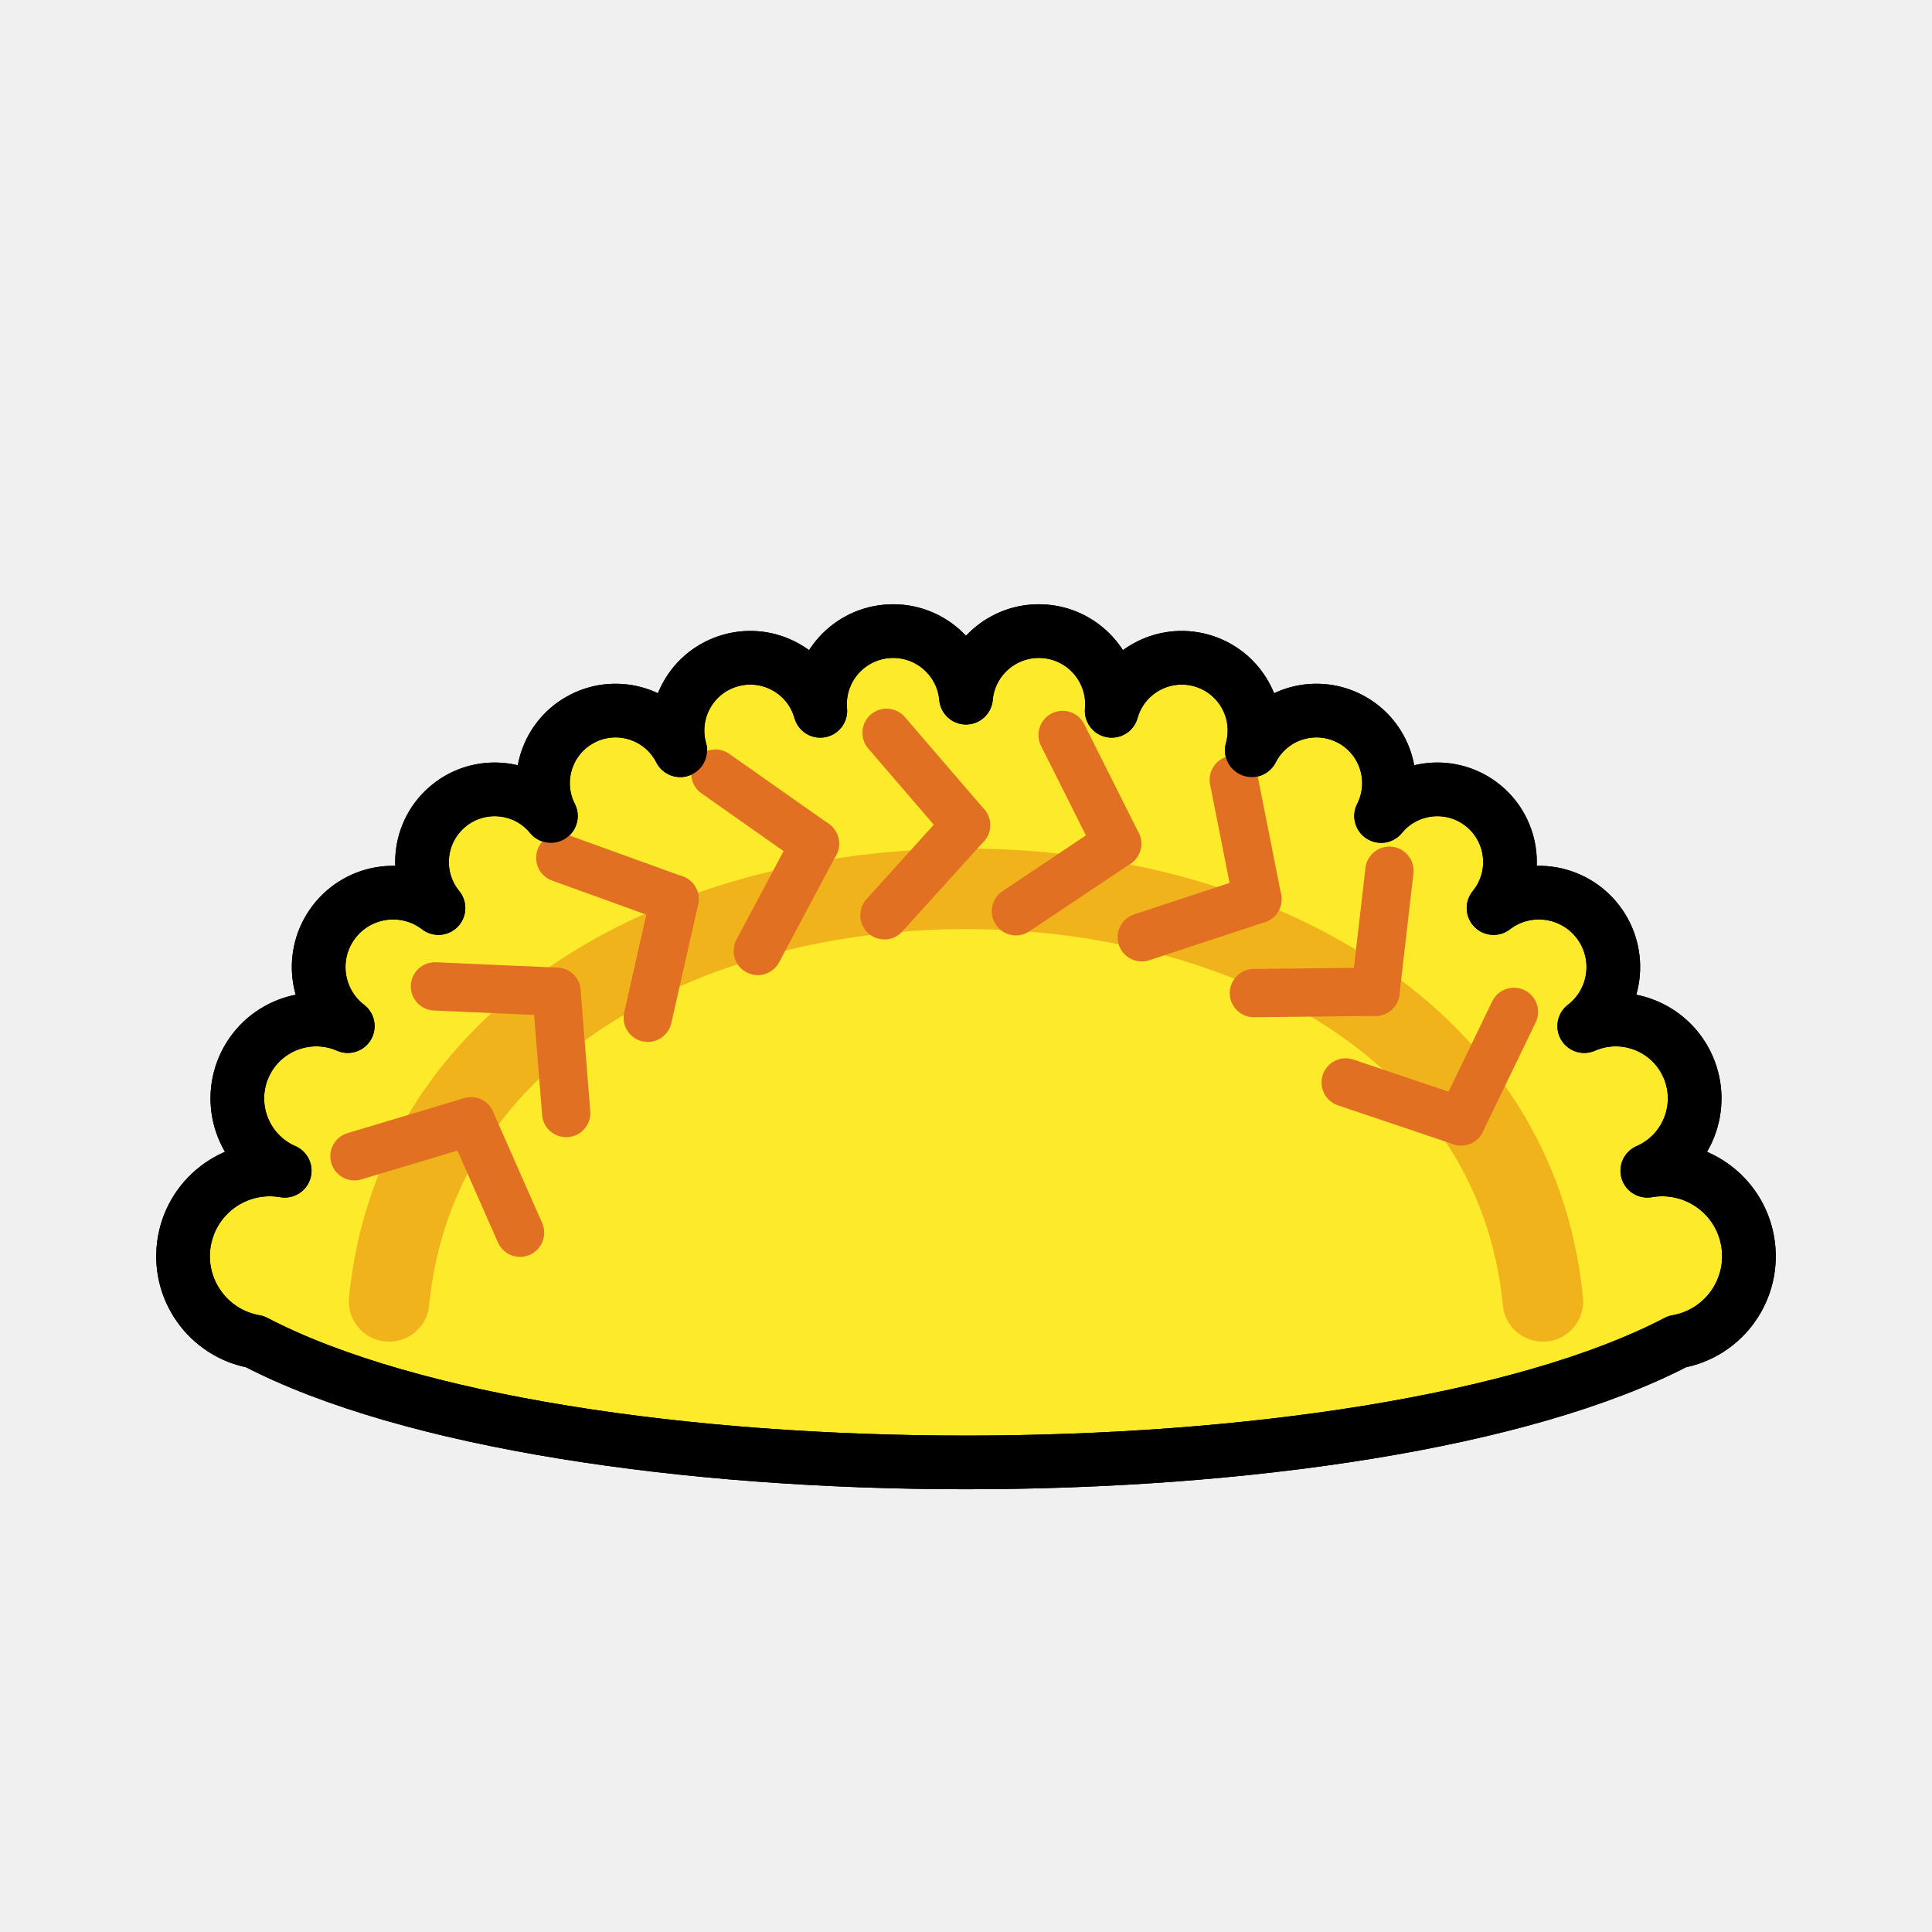
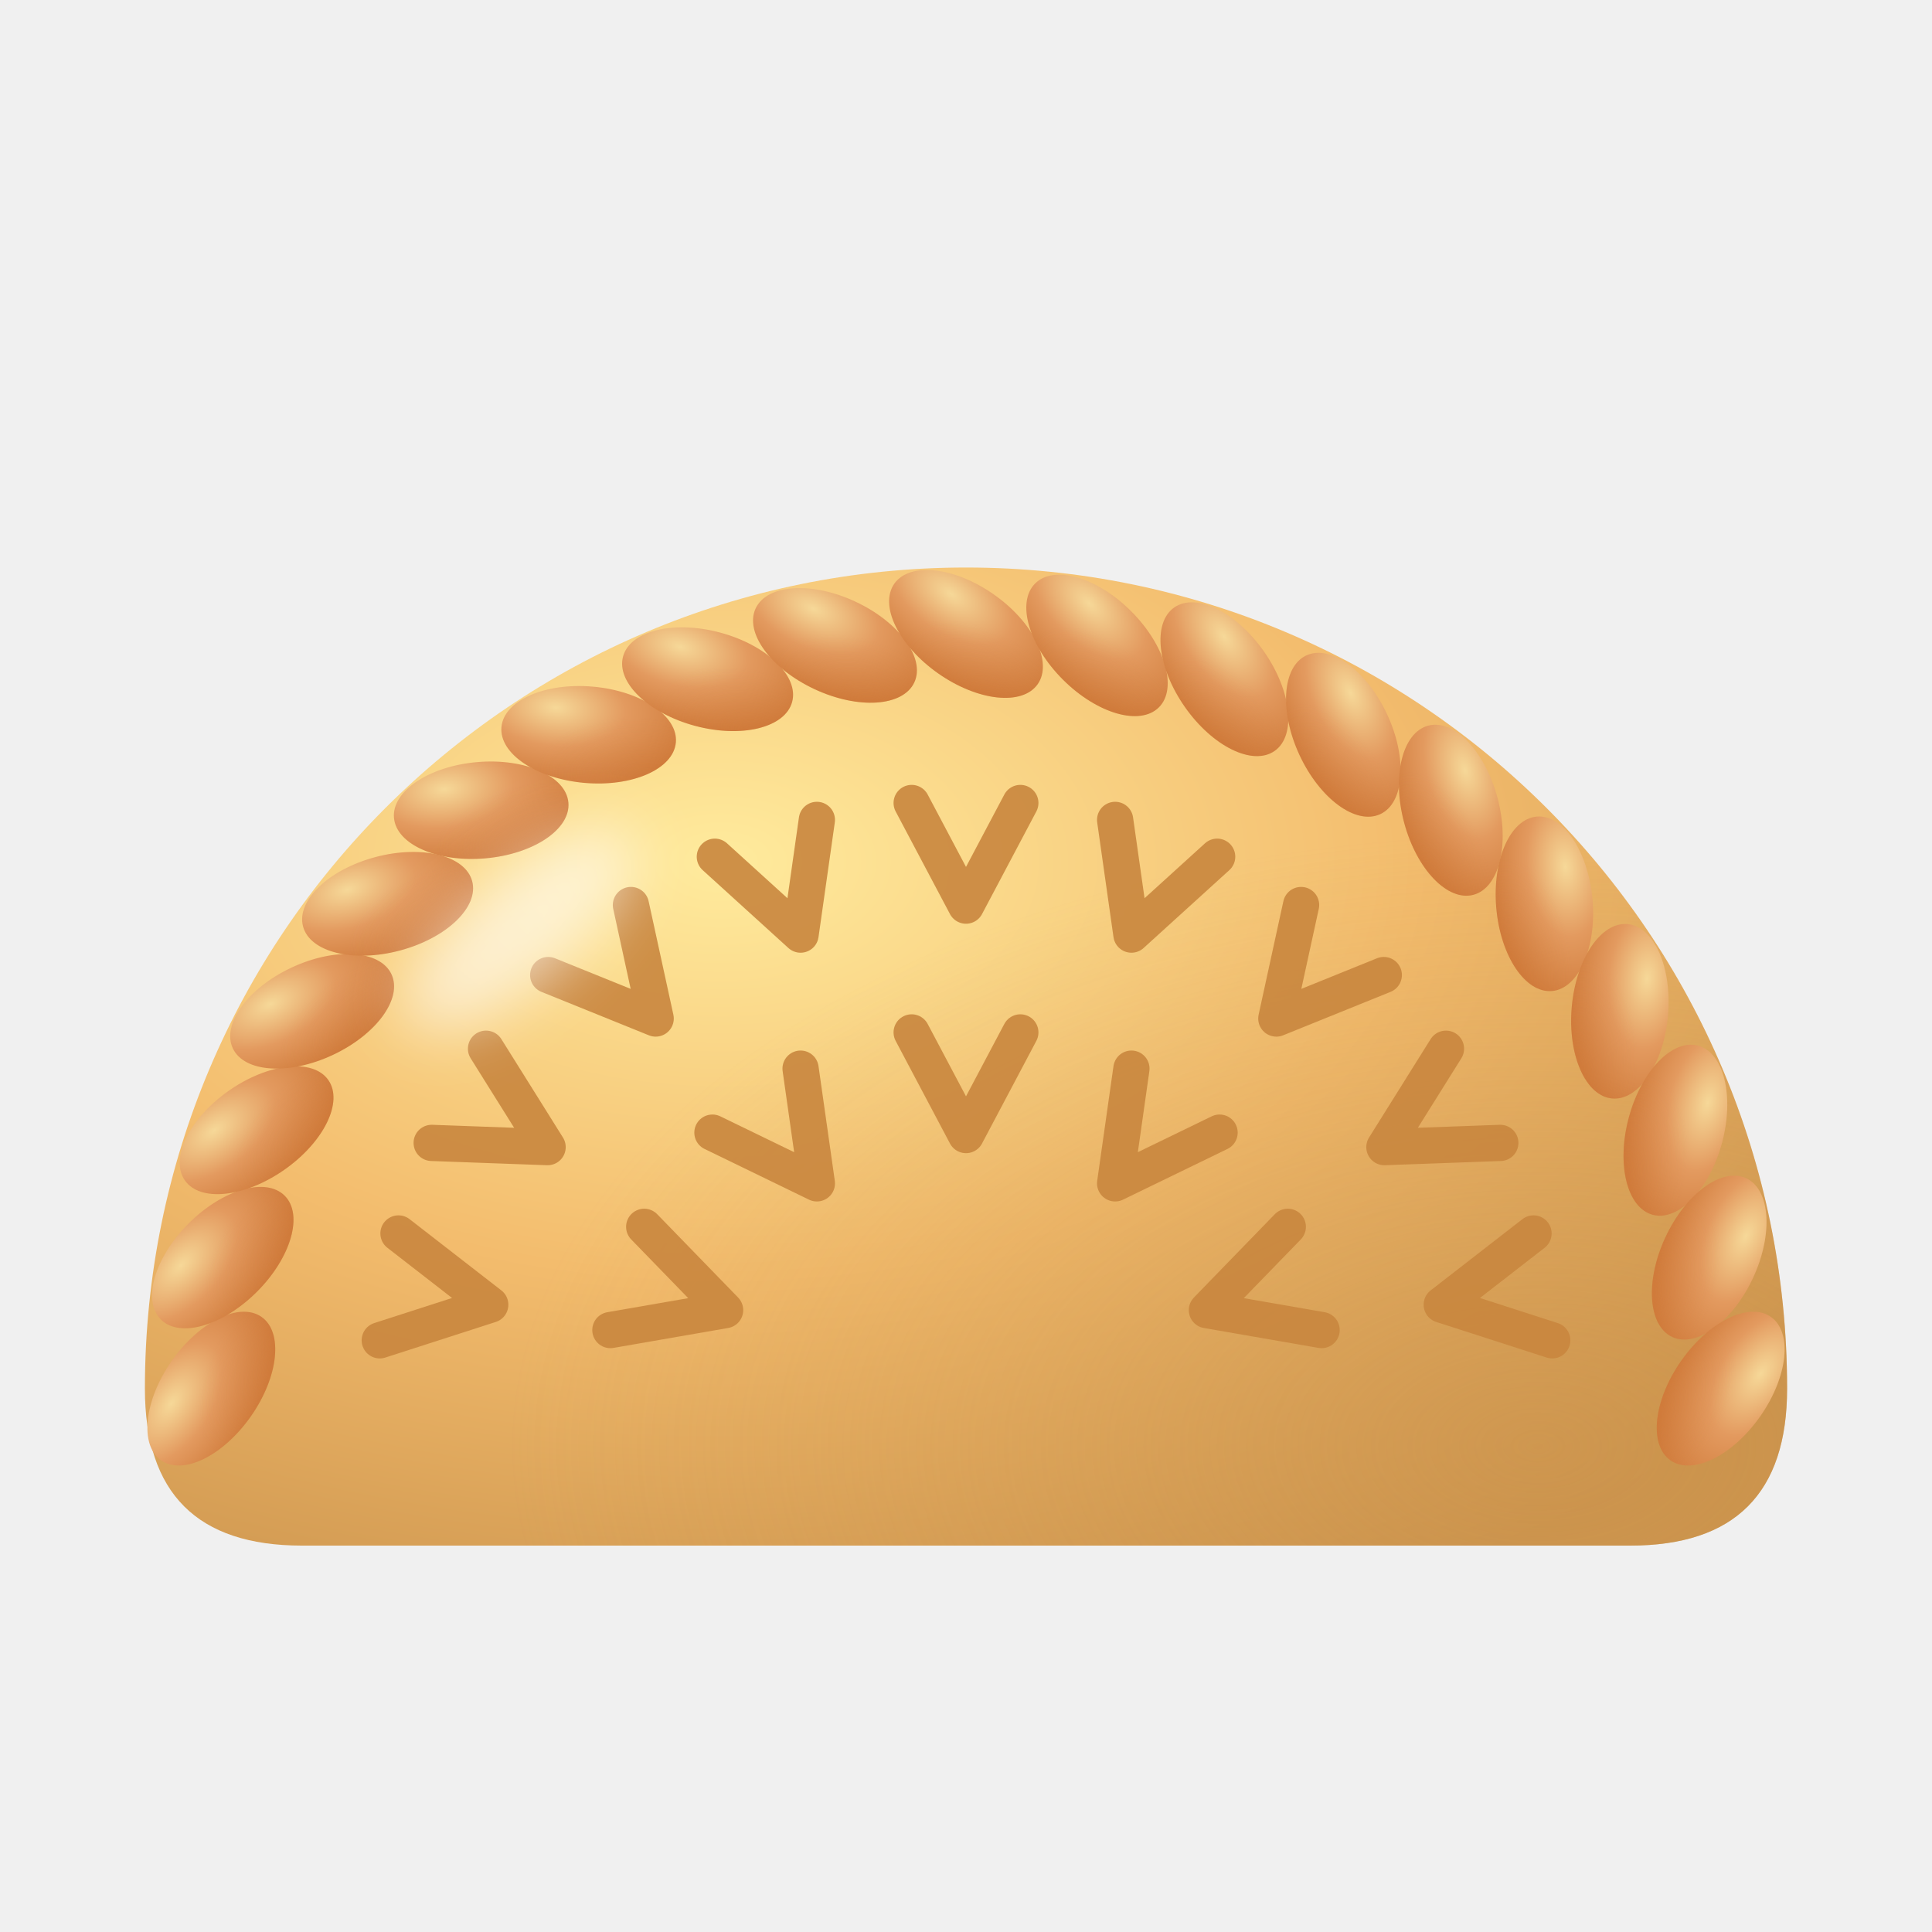
- <svg xmlns="http://www.w3.org/2000/svg" viewBox="0 0 72 72">
-   <g stroke="#000" stroke-width="2" stroke-linecap="round" stroke-linejoin="round">
-     <path d="M9.5,50 A2.6,2.6 0 0 1 10.61,43.63 A2.6,2.6 0 0 1 12.96,38.24 A2.6,2.6 0 0 1 16.34,33.84 A2.6,2.6 0 0 1 20.53,30.41 A2.6,2.6 0 0 1 25.35,27.96 A2.6,2.6 0 0 1 30.57,26.49 A2.6,2.6 0 0 1 36,26 A2.6,2.6 0 0 1 41.43,26.49 A2.6,2.6 0 0 1 46.65,27.96 A2.6,2.6 0 0 1 51.47,30.41 A2.6,2.6 0 0 1 55.66,33.84 A2.6,2.6 0 0 1 59.04,38.24 A2.6,2.6 0 0 1 61.39,43.63 A2.6,2.6 0 0 1 62.5,50 C51,56 21,56 9.5,50 Z" fill="#FCEA2B" />
-     <path d="M14.5,48.5 C16.5,28 55.5,28 57.5,48.5" fill="none" stroke="#F1B31C" stroke-width="3" />
-     <path d="M13.21,43.09 L17.55,41.79" fill="none" stroke="#E27022" stroke-width="1.8" />
-     <path d="M19.38,45.94 L17.55,41.79" fill="none" stroke="#E27022" stroke-width="1.8" />
-     <path d="M16.21,36.76 L20.74,36.96" fill="none" stroke="#E27022" stroke-width="1.8" />
-     <path d="M21.1,41.48 L20.74,36.96" fill="none" stroke="#E27022" stroke-width="1.8" />
-     <path d="M20.88,31.97 L25.14,33.51" fill="none" stroke="#E27022" stroke-width="1.8" />
-     <path d="M24.14,37.93 L25.14,33.51" fill="none" stroke="#E27022" stroke-width="1.8" />
-     <path d="M26.66,28.83 L30.37,31.44" fill="none" stroke="#E27022" stroke-width="1.8" />
-     <path d="M28.24,35.44 L30.37,31.44" fill="none" stroke="#E27022" stroke-width="1.8" />
-     <path d="M33.04,27.31 L36,30.75" fill="none" stroke="#E27022" stroke-width="1.8" />
-     <path d="M32.96,34.11 L36,30.75" fill="none" stroke="#E27022" stroke-width="1.8" />
-     <path d="M39.6,27.39 L41.63,31.44" fill="none" stroke="#E27022" stroke-width="1.8" />
-     <path d="M37.86,33.96 L41.63,31.44" fill="none" stroke="#E27022" stroke-width="1.8" />
-     <path d="M45.98,29.06 L46.86,33.51" fill="none" stroke="#E27022" stroke-width="1.8" />
-     <path d="M42.55,34.93 L46.86,33.51" fill="none" stroke="#E27022" stroke-width="1.8" />
-     <path d="M51.78,32.45 L51.26,36.96" fill="none" stroke="#E27022" stroke-width="1.8" />
-     <path d="M46.73,37.01 L51.26,36.96" fill="none" stroke="#E27022" stroke-width="1.8" />
-     <path d="M56.42,37.71 L54.45,41.79" fill="none" stroke="#E27022" stroke-width="1.8" />
-     <path d="M50.15,40.34 L54.45,41.79" fill="none" stroke="#E27022" stroke-width="1.8" />
-     <path d="M9.5,50 A2.6,2.6 0 0 1 10.61,43.63 A2.6,2.6 0 0 1 12.96,38.24 A2.6,2.6 0 0 1 16.34,33.84 A2.6,2.6 0 0 1 20.53,30.41 A2.6,2.6 0 0 1 25.35,27.96 A2.6,2.6 0 0 1 30.57,26.49 A2.6,2.6 0 0 1 36,26 A2.6,2.6 0 0 1 41.43,26.49 A2.6,2.6 0 0 1 46.65,27.96 A2.6,2.6 0 0 1 51.47,30.41 A2.6,2.6 0 0 1 55.66,33.84 A2.6,2.6 0 0 1 59.04,38.24 A2.6,2.6 0 0 1 61.39,43.63 A2.6,2.6 0 0 1 62.5,50 C51,56 21,56 9.5,50 Z" fill="none" />
+ <svg xmlns="http://www.w3.org/2000/svg" width="32" height="32" viewBox="0 0 32 32" fill="none">
+   <path d="M2.4 23A13.6 13.6 0 0 1 29.6 23Q29.6 25.6 27 25.6L5 25.6Q2.4 25.6 2.4 23Z" fill="url(#sekerbura_fill1)" />
+   <path d="M2.4 23A13.6 13.6 0 0 1 29.6 23Q29.6 25.6 27 25.6L5 25.6Q2.4 25.6 2.4 23Z" fill="url(#sekerbura_fill2)" />
+   <ellipse cx="3.5" cy="23" rx="1.45" ry="0.8" fill="url(#sekerbura_fill3)" transform="rotate(305 3.5 23)" />
+   <ellipse cx="3.5" cy="23" rx="1.45" ry="0.8" fill="url(#sekerbura_fill4)" transform="rotate(305 3.5 23)" />
+   <ellipse cx="3.69" cy="20.83" rx="1.45" ry="0.8" fill="url(#sekerbura_fill5)" transform="rotate(315 3.69 20.83)" />
+   <ellipse cx="3.69" cy="20.83" rx="1.45" ry="0.8" fill="url(#sekerbura_fill6)" transform="rotate(315 3.69 20.83)" />
+   <ellipse cx="4.25" cy="18.72" rx="1.45" ry="0.8" fill="url(#sekerbura_fill7)" transform="rotate(325 4.25 18.72)" />
+   <ellipse cx="4.25" cy="18.72" rx="1.45" ry="0.8" fill="url(#sekerbura_fill8)" transform="rotate(325 4.25 18.72)" />
+   <ellipse cx="5.17" cy="16.75" rx="1.45" ry="0.8" fill="url(#sekerbura_fill9)" transform="rotate(335 5.17 16.75)" />
+   <ellipse cx="5.17" cy="16.75" rx="1.45" ry="0.8" fill="url(#sekerbura_fill10)" transform="rotate(335 5.17 16.75)" />
+   <ellipse cx="6.42" cy="14.97" rx="1.45" ry="0.8" fill="url(#sekerbura_fill11)" transform="rotate(345 6.42 14.97)" />
+   <ellipse cx="6.42" cy="14.97" rx="1.45" ry="0.8" fill="url(#sekerbura_fill12)" transform="rotate(345 6.42 14.97)" />
+   <ellipse cx="7.97" cy="13.42" rx="1.45" ry="0.8" fill="url(#sekerbura_fill13)" transform="rotate(355 7.97 13.42)" />
+   <ellipse cx="7.97" cy="13.42" rx="1.45" ry="0.8" fill="url(#sekerbura_fill14)" transform="rotate(355 7.97 13.42)" />
+   <ellipse cx="9.75" cy="12.17" rx="1.45" ry="0.8" fill="url(#sekerbura_fill15)" transform="rotate(365 9.75 12.17)" />
+   <ellipse cx="9.75" cy="12.17" rx="1.45" ry="0.8" fill="url(#sekerbura_fill16)" transform="rotate(365 9.75 12.17)" />
+   <ellipse cx="11.72" cy="11.25" rx="1.45" ry="0.8" fill="url(#sekerbura_fill17)" transform="rotate(375 11.72 11.25)" />
+   <ellipse cx="11.72" cy="11.25" rx="1.45" ry="0.8" fill="url(#sekerbura_fill18)" transform="rotate(375 11.72 11.25)" />
+   <ellipse cx="13.83" cy="10.69" rx="1.45" ry="0.8" fill="url(#sekerbura_fill19)" transform="rotate(385 13.83 10.69)" />
+   <ellipse cx="13.83" cy="10.69" rx="1.45" ry="0.8" fill="url(#sekerbura_fill20)" transform="rotate(385 13.83 10.69)" />
+   <ellipse cx="16" cy="10.5" rx="1.45" ry="0.8" fill="url(#sekerbura_fill21)" transform="rotate(395 16 10.5)" />
+   <ellipse cx="16" cy="10.5" rx="1.45" ry="0.8" fill="url(#sekerbura_fill22)" transform="rotate(395 16 10.5)" />
+   <ellipse cx="18.17" cy="10.69" rx="1.45" ry="0.8" fill="url(#sekerbura_fill23)" transform="rotate(405 18.17 10.69)" />
+   <ellipse cx="18.17" cy="10.69" rx="1.45" ry="0.8" fill="url(#sekerbura_fill24)" transform="rotate(405 18.17 10.69)" />
+   <ellipse cx="20.28" cy="11.25" rx="1.45" ry="0.8" fill="url(#sekerbura_fill25)" transform="rotate(415 20.28 11.25)" />
+   <ellipse cx="20.28" cy="11.25" rx="1.45" ry="0.8" fill="url(#sekerbura_fill26)" transform="rotate(415 20.28 11.25)" />
+   <ellipse cx="22.25" cy="12.17" rx="1.45" ry="0.8" fill="url(#sekerbura_fill27)" transform="rotate(425 22.25 12.17)" />
+   <ellipse cx="22.25" cy="12.17" rx="1.45" ry="0.8" fill="url(#sekerbura_fill28)" transform="rotate(425 22.25 12.17)" />
+   <ellipse cx="24.03" cy="13.42" rx="1.45" ry="0.8" fill="url(#sekerbura_fill29)" transform="rotate(435 24.03 13.42)" />
+   <ellipse cx="24.03" cy="13.42" rx="1.45" ry="0.8" fill="url(#sekerbura_fill30)" transform="rotate(435 24.03 13.42)" />
+   <ellipse cx="25.58" cy="14.97" rx="1.45" ry="0.8" fill="url(#sekerbura_fill31)" transform="rotate(445 25.58 14.97)" />
+   <ellipse cx="25.58" cy="14.97" rx="1.45" ry="0.8" fill="url(#sekerbura_fill32)" transform="rotate(445 25.58 14.97)" />
+   <ellipse cx="26.83" cy="16.75" rx="1.45" ry="0.8" fill="url(#sekerbura_fill33)" transform="rotate(455 26.83 16.75)" />
+   <ellipse cx="26.83" cy="16.75" rx="1.45" ry="0.8" fill="url(#sekerbura_fill34)" transform="rotate(455 26.83 16.75)" />
+   <ellipse cx="27.75" cy="18.72" rx="1.45" ry="0.8" fill="url(#sekerbura_fill35)" transform="rotate(465 27.75 18.72)" />
+   <ellipse cx="27.75" cy="18.72" rx="1.45" ry="0.8" fill="url(#sekerbura_fill36)" transform="rotate(465 27.75 18.72)" />
+   <ellipse cx="28.31" cy="20.83" rx="1.45" ry="0.8" fill="url(#sekerbura_fill37)" transform="rotate(475 28.31 20.83)" />
+   <ellipse cx="28.31" cy="20.83" rx="1.45" ry="0.8" fill="url(#sekerbura_fill38)" transform="rotate(475 28.31 20.83)" />
+   <ellipse cx="28.5" cy="23" rx="1.45" ry="0.8" fill="url(#sekerbura_fill39)" transform="rotate(485 28.5 23)" />
+   <ellipse cx="28.5" cy="23" rx="1.45" ry="0.8" fill="url(#sekerbura_fill40)" transform="rotate(485 28.5 23)" />
+   <path d="M6.6 20.43L8.12 21.61L6.29 22.2" stroke="#C9873F" stroke-width="0.6" stroke-linecap="round" stroke-linejoin="round" stroke-opacity="0.9" />
+   <path d="M8.05 17.37L9.07 19L7.15 18.93" stroke="#C9873F" stroke-width="0.6" stroke-linecap="round" stroke-linejoin="round" stroke-opacity="0.9" />
+   <path d="M10.45 14.99L10.86 16.87L9.08 16.15" stroke="#C9873F" stroke-width="0.6" stroke-linecap="round" stroke-linejoin="round" stroke-opacity="0.9" />
+   <path d="M13.53 13.58L13.26 15.48L11.84 14.19" stroke="#C9873F" stroke-width="0.6" stroke-linecap="round" stroke-linejoin="round" stroke-opacity="0.9" />
+   <path d="M16.9 13.3L16 15L15.1 13.3" stroke="#C9873F" stroke-width="0.6" stroke-linecap="round" stroke-linejoin="round" stroke-opacity="0.9" />
+   <path d="M20.16 14.19L18.74 15.48L18.47 13.58" stroke="#C9873F" stroke-width="0.6" stroke-linecap="round" stroke-linejoin="round" stroke-opacity="0.9" />
+   <path d="M22.92 16.15L21.14 16.87L21.55 14.99" stroke="#C9873F" stroke-width="0.6" stroke-linecap="round" stroke-linejoin="round" stroke-opacity="0.9" />
+   <path d="M24.85 18.93L22.93 19L23.95 17.37" stroke="#C9873F" stroke-width="0.6" stroke-linecap="round" stroke-linejoin="round" stroke-opacity="0.9" />
+   <path d="M25.71 22.2L23.88 21.61L25.4 20.43" stroke="#C9873F" stroke-width="0.6" stroke-linecap="round" stroke-linejoin="round" stroke-opacity="0.9" />
+   <path d="M10.67 20.32L12.01 21.7L10.11 22.03" stroke="#C9873F" stroke-width="0.6" stroke-linecap="round" stroke-linejoin="round" stroke-opacity="0.9" />
+   <path d="M13.26 17.7L13.53 19.6L11.8 18.76" stroke="#C9873F" stroke-width="0.6" stroke-linecap="round" stroke-linejoin="round" stroke-opacity="0.9" />
+   <path d="M16.9 17.1L16 18.8L15.1 17.1" stroke="#C9873F" stroke-width="0.6" stroke-linecap="round" stroke-linejoin="round" stroke-opacity="0.9" />
+   <path d="M20.2 18.76L18.47 19.6L18.74 17.7" stroke="#C9873F" stroke-width="0.6" stroke-linecap="round" stroke-linejoin="round" stroke-opacity="0.9" />
+   <path d="M21.89 22.03L19.99 21.7L21.33 20.32" stroke="#C9873F" stroke-width="0.6" stroke-linecap="round" stroke-linejoin="round" stroke-opacity="0.9" />
+   <g filter="url(#sekerbura_blur05)">
+     <ellipse cx="8.6" cy="15.4" rx="2.4" ry="0.9" fill="#FFFFFF" fill-opacity="0.6" transform="rotate(-40 8.6 15.4)" />
  </g>
+   <defs>
+     <radialGradient id="sekerbura_fill1" cx="0.35" cy="0.3" r="0.85">
+       <stop stop-color="#FFEB9D" />
+       <stop offset="0.5" stop-color="#F3BC6D" />
+       <stop offset="1" stop-color="#CC944D" />
+     </radialGradient>
+     <radialGradient id="sekerbura_fill2" cx="0.85" cy="0.9" r="0.7">
+       <stop stop-color="#CC944D" stop-opacity="0.55" />
+       <stop offset="0.9" stop-color="#CC944D" stop-opacity="0" />
+     </radialGradient>
+     <radialGradient id="sekerbura_fill3" cx="0.3" cy="0.25" r="0.8">
+       <stop stop-color="#F6D898" />
+       <stop offset="0.5" stop-color="#E39A5F" />
+       <stop offset="1" stop-color="#D07B3B" />
+     </radialGradient>
+     <radialGradient id="sekerbura_fill4" cx="0.85" cy="0.9" r="0.7">
+       <stop stop-color="#D07B3B" stop-opacity="0.3" />
+       <stop offset="0.9" stop-color="#D07B3B" stop-opacity="0" />
+     </radialGradient>
+     <radialGradient id="sekerbura_fill5" cx="0.3" cy="0.25" r="0.8">
+       <stop stop-color="#F6D898" />
+       <stop offset="0.5" stop-color="#E39A5F" />
+       <stop offset="1" stop-color="#D07B3B" />
+     </radialGradient>
+     <radialGradient id="sekerbura_fill6" cx="0.85" cy="0.9" r="0.7">
+       <stop stop-color="#D07B3B" stop-opacity="0.3" />
+       <stop offset="0.9" stop-color="#D07B3B" stop-opacity="0" />
+     </radialGradient>
+     <radialGradient id="sekerbura_fill7" cx="0.3" cy="0.25" r="0.8">
+       <stop stop-color="#F6D898" />
+       <stop offset="0.5" stop-color="#E39A5F" />
+       <stop offset="1" stop-color="#D07B3B" />
+     </radialGradient>
+     <radialGradient id="sekerbura_fill8" cx="0.85" cy="0.9" r="0.7">
+       <stop stop-color="#D07B3B" stop-opacity="0.3" />
+       <stop offset="0.9" stop-color="#D07B3B" stop-opacity="0" />
+     </radialGradient>
+     <radialGradient id="sekerbura_fill9" cx="0.3" cy="0.25" r="0.8">
+       <stop stop-color="#F6D898" />
+       <stop offset="0.5" stop-color="#E39A5F" />
+       <stop offset="1" stop-color="#D07B3B" />
+     </radialGradient>
+     <radialGradient id="sekerbura_fill10" cx="0.85" cy="0.9" r="0.7">
+       <stop stop-color="#D07B3B" stop-opacity="0.3" />
+       <stop offset="0.9" stop-color="#D07B3B" stop-opacity="0" />
+     </radialGradient>
+     <radialGradient id="sekerbura_fill11" cx="0.3" cy="0.25" r="0.8">
+       <stop stop-color="#F6D898" />
+       <stop offset="0.5" stop-color="#E39A5F" />
+       <stop offset="1" stop-color="#D07B3B" />
+     </radialGradient>
+     <radialGradient id="sekerbura_fill12" cx="0.85" cy="0.9" r="0.7">
+       <stop stop-color="#D07B3B" stop-opacity="0.3" />
+       <stop offset="0.9" stop-color="#D07B3B" stop-opacity="0" />
+     </radialGradient>
+     <radialGradient id="sekerbura_fill13" cx="0.3" cy="0.25" r="0.8">
+       <stop stop-color="#F6D898" />
+       <stop offset="0.5" stop-color="#E39A5F" />
+       <stop offset="1" stop-color="#D07B3B" />
+     </radialGradient>
+     <radialGradient id="sekerbura_fill14" cx="0.85" cy="0.9" r="0.7">
+       <stop stop-color="#D07B3B" stop-opacity="0.3" />
+       <stop offset="0.9" stop-color="#D07B3B" stop-opacity="0" />
+     </radialGradient>
+     <radialGradient id="sekerbura_fill15" cx="0.3" cy="0.25" r="0.8">
+       <stop stop-color="#F6D898" />
+       <stop offset="0.5" stop-color="#E39A5F" />
+       <stop offset="1" stop-color="#D07B3B" />
+     </radialGradient>
+     <radialGradient id="sekerbura_fill16" cx="0.85" cy="0.9" r="0.7">
+       <stop stop-color="#D07B3B" stop-opacity="0.3" />
+       <stop offset="0.9" stop-color="#D07B3B" stop-opacity="0" />
+     </radialGradient>
+     <radialGradient id="sekerbura_fill17" cx="0.3" cy="0.25" r="0.8">
+       <stop stop-color="#F6D898" />
+       <stop offset="0.5" stop-color="#E39A5F" />
+       <stop offset="1" stop-color="#D07B3B" />
+     </radialGradient>
+     <radialGradient id="sekerbura_fill18" cx="0.85" cy="0.9" r="0.7">
+       <stop stop-color="#D07B3B" stop-opacity="0.3" />
+       <stop offset="0.9" stop-color="#D07B3B" stop-opacity="0" />
+     </radialGradient>
+     <radialGradient id="sekerbura_fill19" cx="0.3" cy="0.25" r="0.8">
+       <stop stop-color="#F6D898" />
+       <stop offset="0.5" stop-color="#E39A5F" />
+       <stop offset="1" stop-color="#D07B3B" />
+     </radialGradient>
+     <radialGradient id="sekerbura_fill20" cx="0.85" cy="0.9" r="0.7">
+       <stop stop-color="#D07B3B" stop-opacity="0.3" />
+       <stop offset="0.9" stop-color="#D07B3B" stop-opacity="0" />
+     </radialGradient>
+     <radialGradient id="sekerbura_fill21" cx="0.3" cy="0.25" r="0.8">
+       <stop stop-color="#F6D898" />
+       <stop offset="0.5" stop-color="#E39A5F" />
+       <stop offset="1" stop-color="#D07B3B" />
+     </radialGradient>
+     <radialGradient id="sekerbura_fill22" cx="0.85" cy="0.9" r="0.7">
+       <stop stop-color="#D07B3B" stop-opacity="0.3" />
+       <stop offset="0.9" stop-color="#D07B3B" stop-opacity="0" />
+     </radialGradient>
+     <radialGradient id="sekerbura_fill23" cx="0.3" cy="0.25" r="0.8">
+       <stop stop-color="#F6D898" />
+       <stop offset="0.5" stop-color="#E39A5F" />
+       <stop offset="1" stop-color="#D07B3B" />
+     </radialGradient>
+     <radialGradient id="sekerbura_fill24" cx="0.85" cy="0.9" r="0.7">
+       <stop stop-color="#D07B3B" stop-opacity="0.3" />
+       <stop offset="0.9" stop-color="#D07B3B" stop-opacity="0" />
+     </radialGradient>
+     <radialGradient id="sekerbura_fill25" cx="0.3" cy="0.25" r="0.8">
+       <stop stop-color="#F6D898" />
+       <stop offset="0.5" stop-color="#E39A5F" />
+       <stop offset="1" stop-color="#D07B3B" />
+     </radialGradient>
+     <radialGradient id="sekerbura_fill26" cx="0.85" cy="0.9" r="0.7">
+       <stop stop-color="#D07B3B" stop-opacity="0.3" />
+       <stop offset="0.9" stop-color="#D07B3B" stop-opacity="0" />
+     </radialGradient>
+     <radialGradient id="sekerbura_fill27" cx="0.3" cy="0.25" r="0.8">
+       <stop stop-color="#F6D898" />
+       <stop offset="0.5" stop-color="#E39A5F" />
+       <stop offset="1" stop-color="#D07B3B" />
+     </radialGradient>
+     <radialGradient id="sekerbura_fill28" cx="0.85" cy="0.9" r="0.7">
+       <stop stop-color="#D07B3B" stop-opacity="0.3" />
+       <stop offset="0.9" stop-color="#D07B3B" stop-opacity="0" />
+     </radialGradient>
+     <radialGradient id="sekerbura_fill29" cx="0.3" cy="0.25" r="0.8">
+       <stop stop-color="#F6D898" />
+       <stop offset="0.5" stop-color="#E39A5F" />
+       <stop offset="1" stop-color="#D07B3B" />
+     </radialGradient>
+     <radialGradient id="sekerbura_fill30" cx="0.85" cy="0.9" r="0.7">
+       <stop stop-color="#D07B3B" stop-opacity="0.3" />
+       <stop offset="0.9" stop-color="#D07B3B" stop-opacity="0" />
+     </radialGradient>
+     <radialGradient id="sekerbura_fill31" cx="0.3" cy="0.25" r="0.8">
+       <stop stop-color="#F6D898" />
+       <stop offset="0.5" stop-color="#E39A5F" />
+       <stop offset="1" stop-color="#D07B3B" />
+     </radialGradient>
+     <radialGradient id="sekerbura_fill32" cx="0.85" cy="0.9" r="0.7">
+       <stop stop-color="#D07B3B" stop-opacity="0.3" />
+       <stop offset="0.9" stop-color="#D07B3B" stop-opacity="0" />
+     </radialGradient>
+     <radialGradient id="sekerbura_fill33" cx="0.3" cy="0.25" r="0.8">
+       <stop stop-color="#F6D898" />
+       <stop offset="0.5" stop-color="#E39A5F" />
+       <stop offset="1" stop-color="#D07B3B" />
+     </radialGradient>
+     <radialGradient id="sekerbura_fill34" cx="0.85" cy="0.9" r="0.7">
+       <stop stop-color="#D07B3B" stop-opacity="0.3" />
+       <stop offset="0.9" stop-color="#D07B3B" stop-opacity="0" />
+     </radialGradient>
+     <radialGradient id="sekerbura_fill35" cx="0.3" cy="0.25" r="0.8">
+       <stop stop-color="#F6D898" />
+       <stop offset="0.5" stop-color="#E39A5F" />
+       <stop offset="1" stop-color="#D07B3B" />
+     </radialGradient>
+     <radialGradient id="sekerbura_fill36" cx="0.85" cy="0.9" r="0.7">
+       <stop stop-color="#D07B3B" stop-opacity="0.3" />
+       <stop offset="0.9" stop-color="#D07B3B" stop-opacity="0" />
+     </radialGradient>
+     <radialGradient id="sekerbura_fill37" cx="0.3" cy="0.25" r="0.8">
+       <stop stop-color="#F6D898" />
+       <stop offset="0.5" stop-color="#E39A5F" />
+       <stop offset="1" stop-color="#D07B3B" />
+     </radialGradient>
+     <radialGradient id="sekerbura_fill38" cx="0.85" cy="0.9" r="0.7">
+       <stop stop-color="#D07B3B" stop-opacity="0.3" />
+       <stop offset="0.9" stop-color="#D07B3B" stop-opacity="0" />
+     </radialGradient>
+     <radialGradient id="sekerbura_fill39" cx="0.3" cy="0.25" r="0.8">
+       <stop stop-color="#F6D898" />
+       <stop offset="0.5" stop-color="#E39A5F" />
+       <stop offset="1" stop-color="#D07B3B" />
+     </radialGradient>
+     <radialGradient id="sekerbura_fill40" cx="0.85" cy="0.9" r="0.7">
+       <stop stop-color="#D07B3B" stop-opacity="0.3" />
+       <stop offset="0.9" stop-color="#D07B3B" stop-opacity="0" />
+     </radialGradient>
+     <filter id="sekerbura_blur05" x="0" y="0" width="32" height="32" filterUnits="userSpaceOnUse" color-interpolation-filters="sRGB">
+       <feGaussianBlur stdDeviation="0.5" />
+     </filter>
+   </defs>
</svg>
